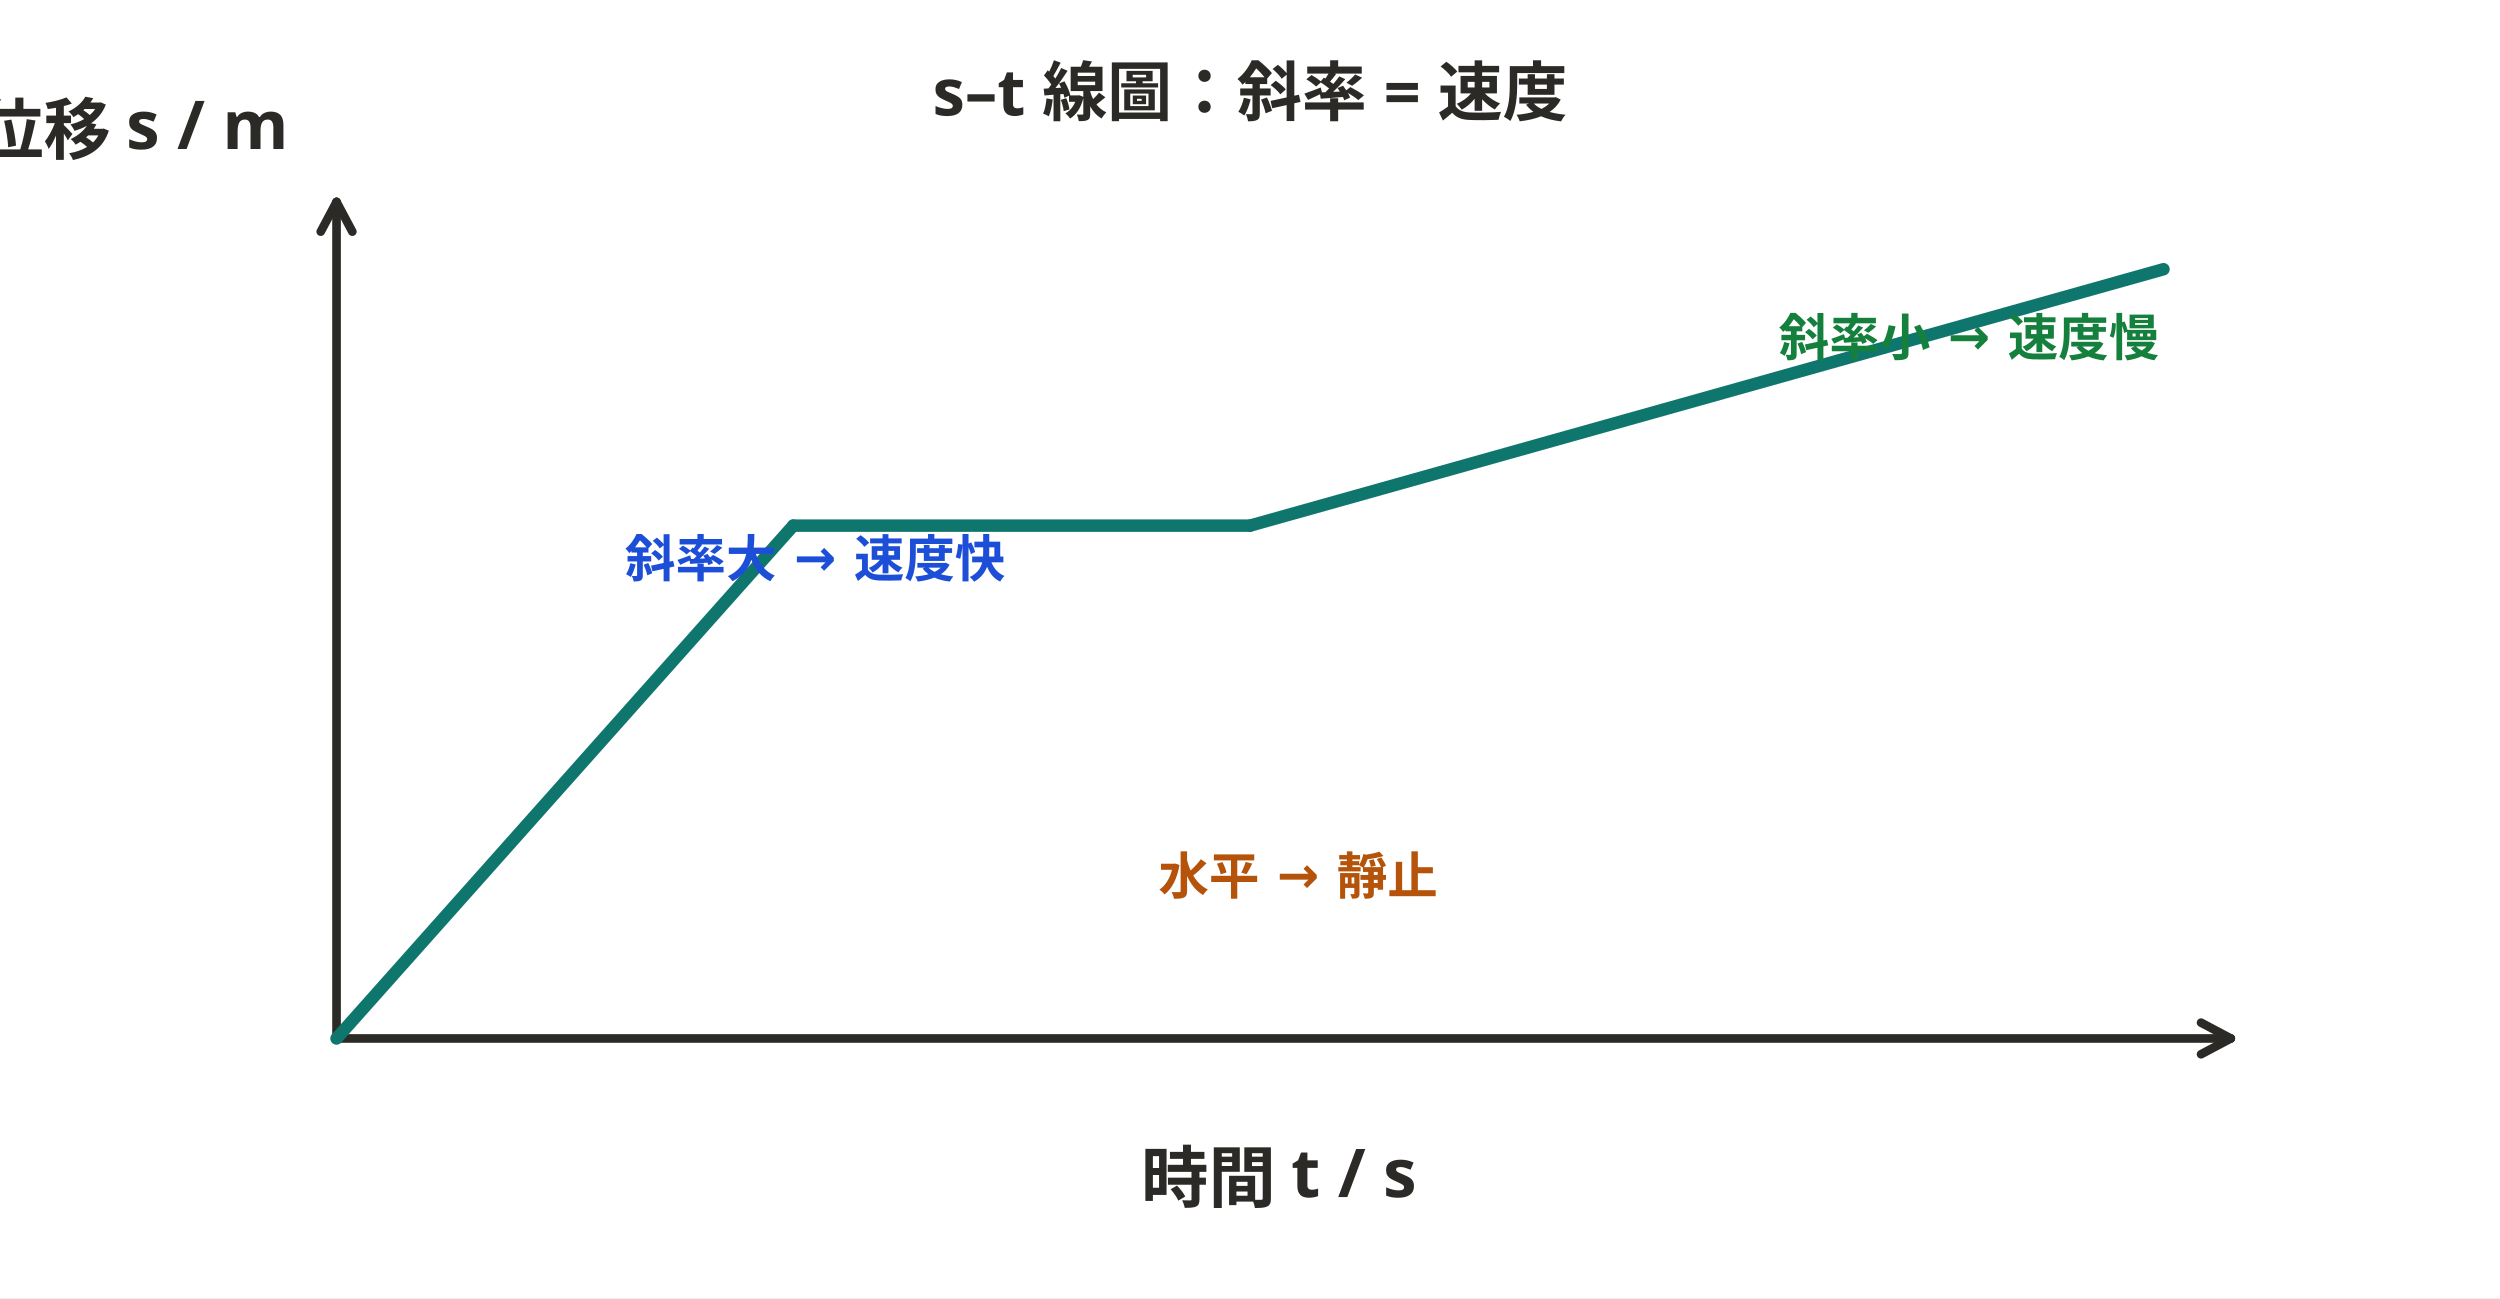
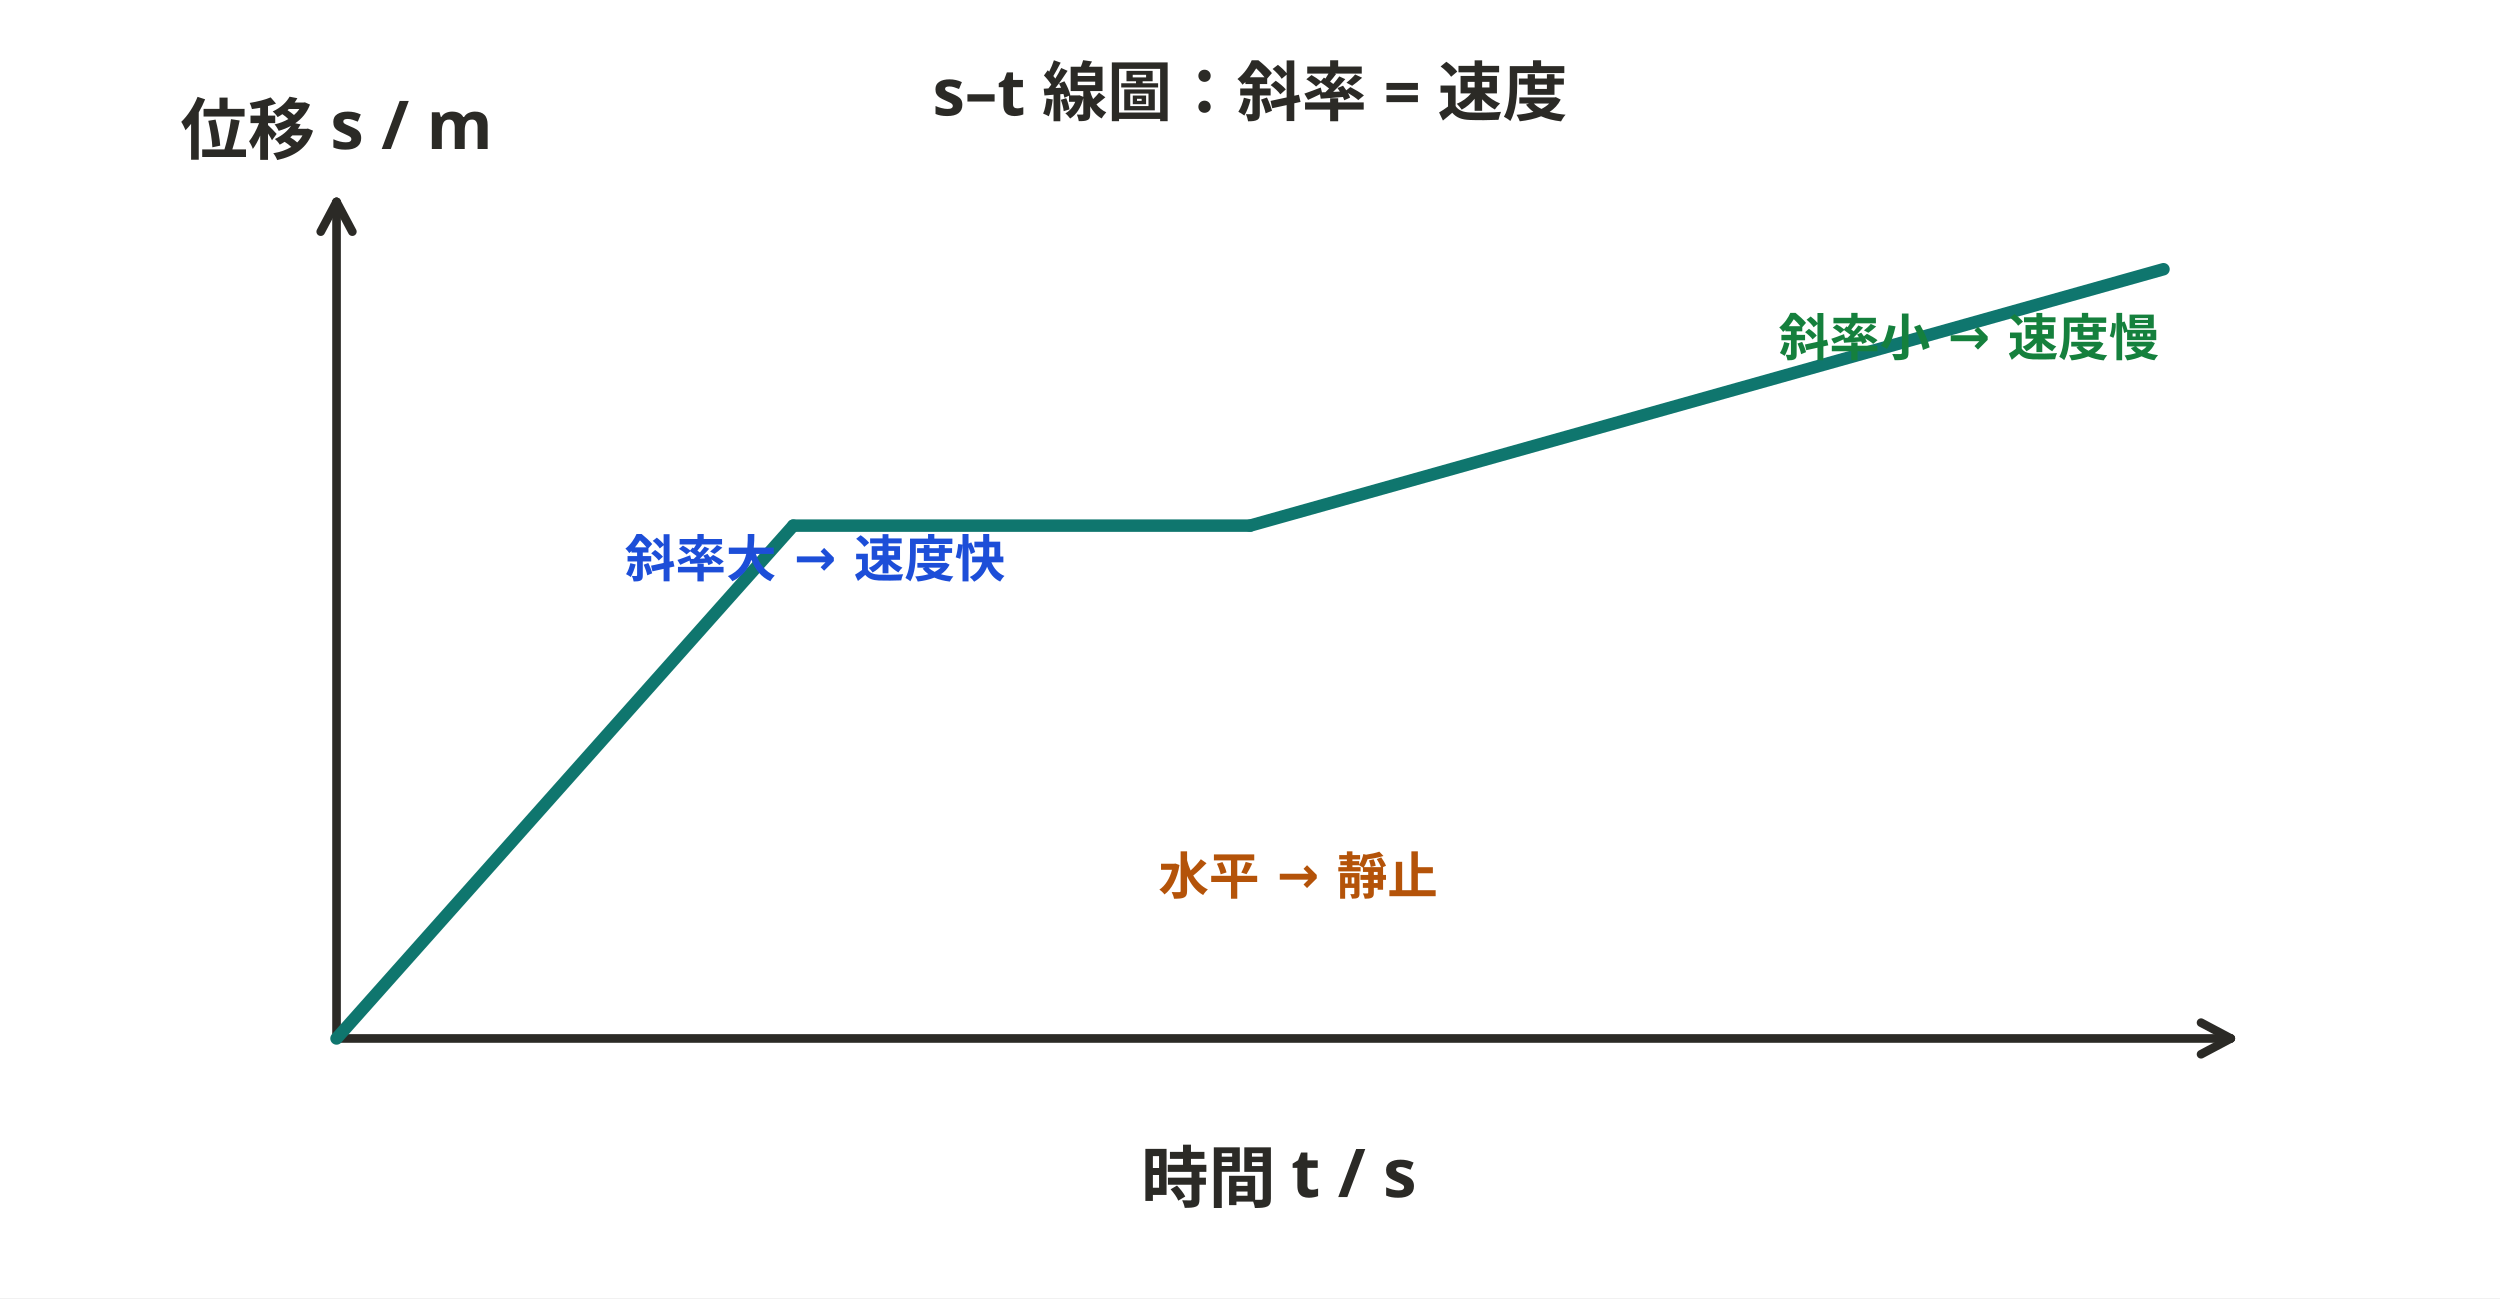
<svg xmlns="http://www.w3.org/2000/svg" viewBox="0 0 520 270" width="520" height="270" font-family="'Microsoft JhengHei','PingFang TC','Noto Sans TC',system-ui,sans-serif">
  <rect x="0" y="0" width="520" height="270" fill="#ffffff" />
  <line x1="70" y1="216" x2="464" y2="216" stroke="#2b2a26" stroke-width="1.8" stroke-linecap="round" />
  <line x1="464" y1="216" x2="457.819" y2="219.286" stroke="#2b2a26" stroke-width="1.8" stroke-linecap="round" />
  <line x1="464" y1="216" x2="457.819" y2="212.714" stroke="#2b2a26" stroke-width="1.8" stroke-linecap="round" />
  <line x1="70" y1="216" x2="70" y2="42" stroke="#2b2a26" stroke-width="1.8" stroke-linecap="round" />
  <line x1="70" y1="42" x2="73.286" y2="48.181" stroke="#2b2a26" stroke-width="1.8" stroke-linecap="round" />
  <line x1="70" y1="42" x2="66.714" y2="48.181" stroke="#2b2a26" stroke-width="1.8" stroke-linecap="round" />
  <text x="266" y="250" font-size="14" fill="#2b2a26" text-anchor="middle" font-weight="bold">時間 t / s</text>
-   <text x="60" y="32" font-size="14" fill="#2b2a26" text-anchor="end" font-weight="bold">位移 s / m</text>
+   <text x="70" y="32" font-size="14" fill="#2b2a26" text-anchor="middle" font-weight="bold">位移 s / m</text>
  <line x1="70" y1="216" x2="165" y2="109.333" stroke="#0f766e" stroke-width="2.6" stroke-linecap="round" />
  <line x1="165" y1="109.333" x2="260" y2="109.333" stroke="#0f766e" stroke-width="2.6" stroke-linecap="round" />
  <line x1="260" y1="109.333" x2="450" y2="56" stroke="#0f766e" stroke-width="2.6" stroke-linecap="round" />
  <text x="130" y="120" font-size="10.5" fill="#1d4ed8" text-anchor="start" font-weight="bold">斜率大 → 速度快</text>
  <text x="270" y="186" font-size="10.5" fill="#b45309" text-anchor="middle" font-weight="bold">水平 → 靜止</text>
  <text x="370" y="74" font-size="10.5" fill="#15803d" text-anchor="start" font-weight="bold">斜率小 → 速度慢</text>
  <text x="260" y="24" font-size="13.5" fill="#2b2a26" text-anchor="middle" font-weight="bold">s–t 線圖：斜率 = 速度</text>
</svg>
